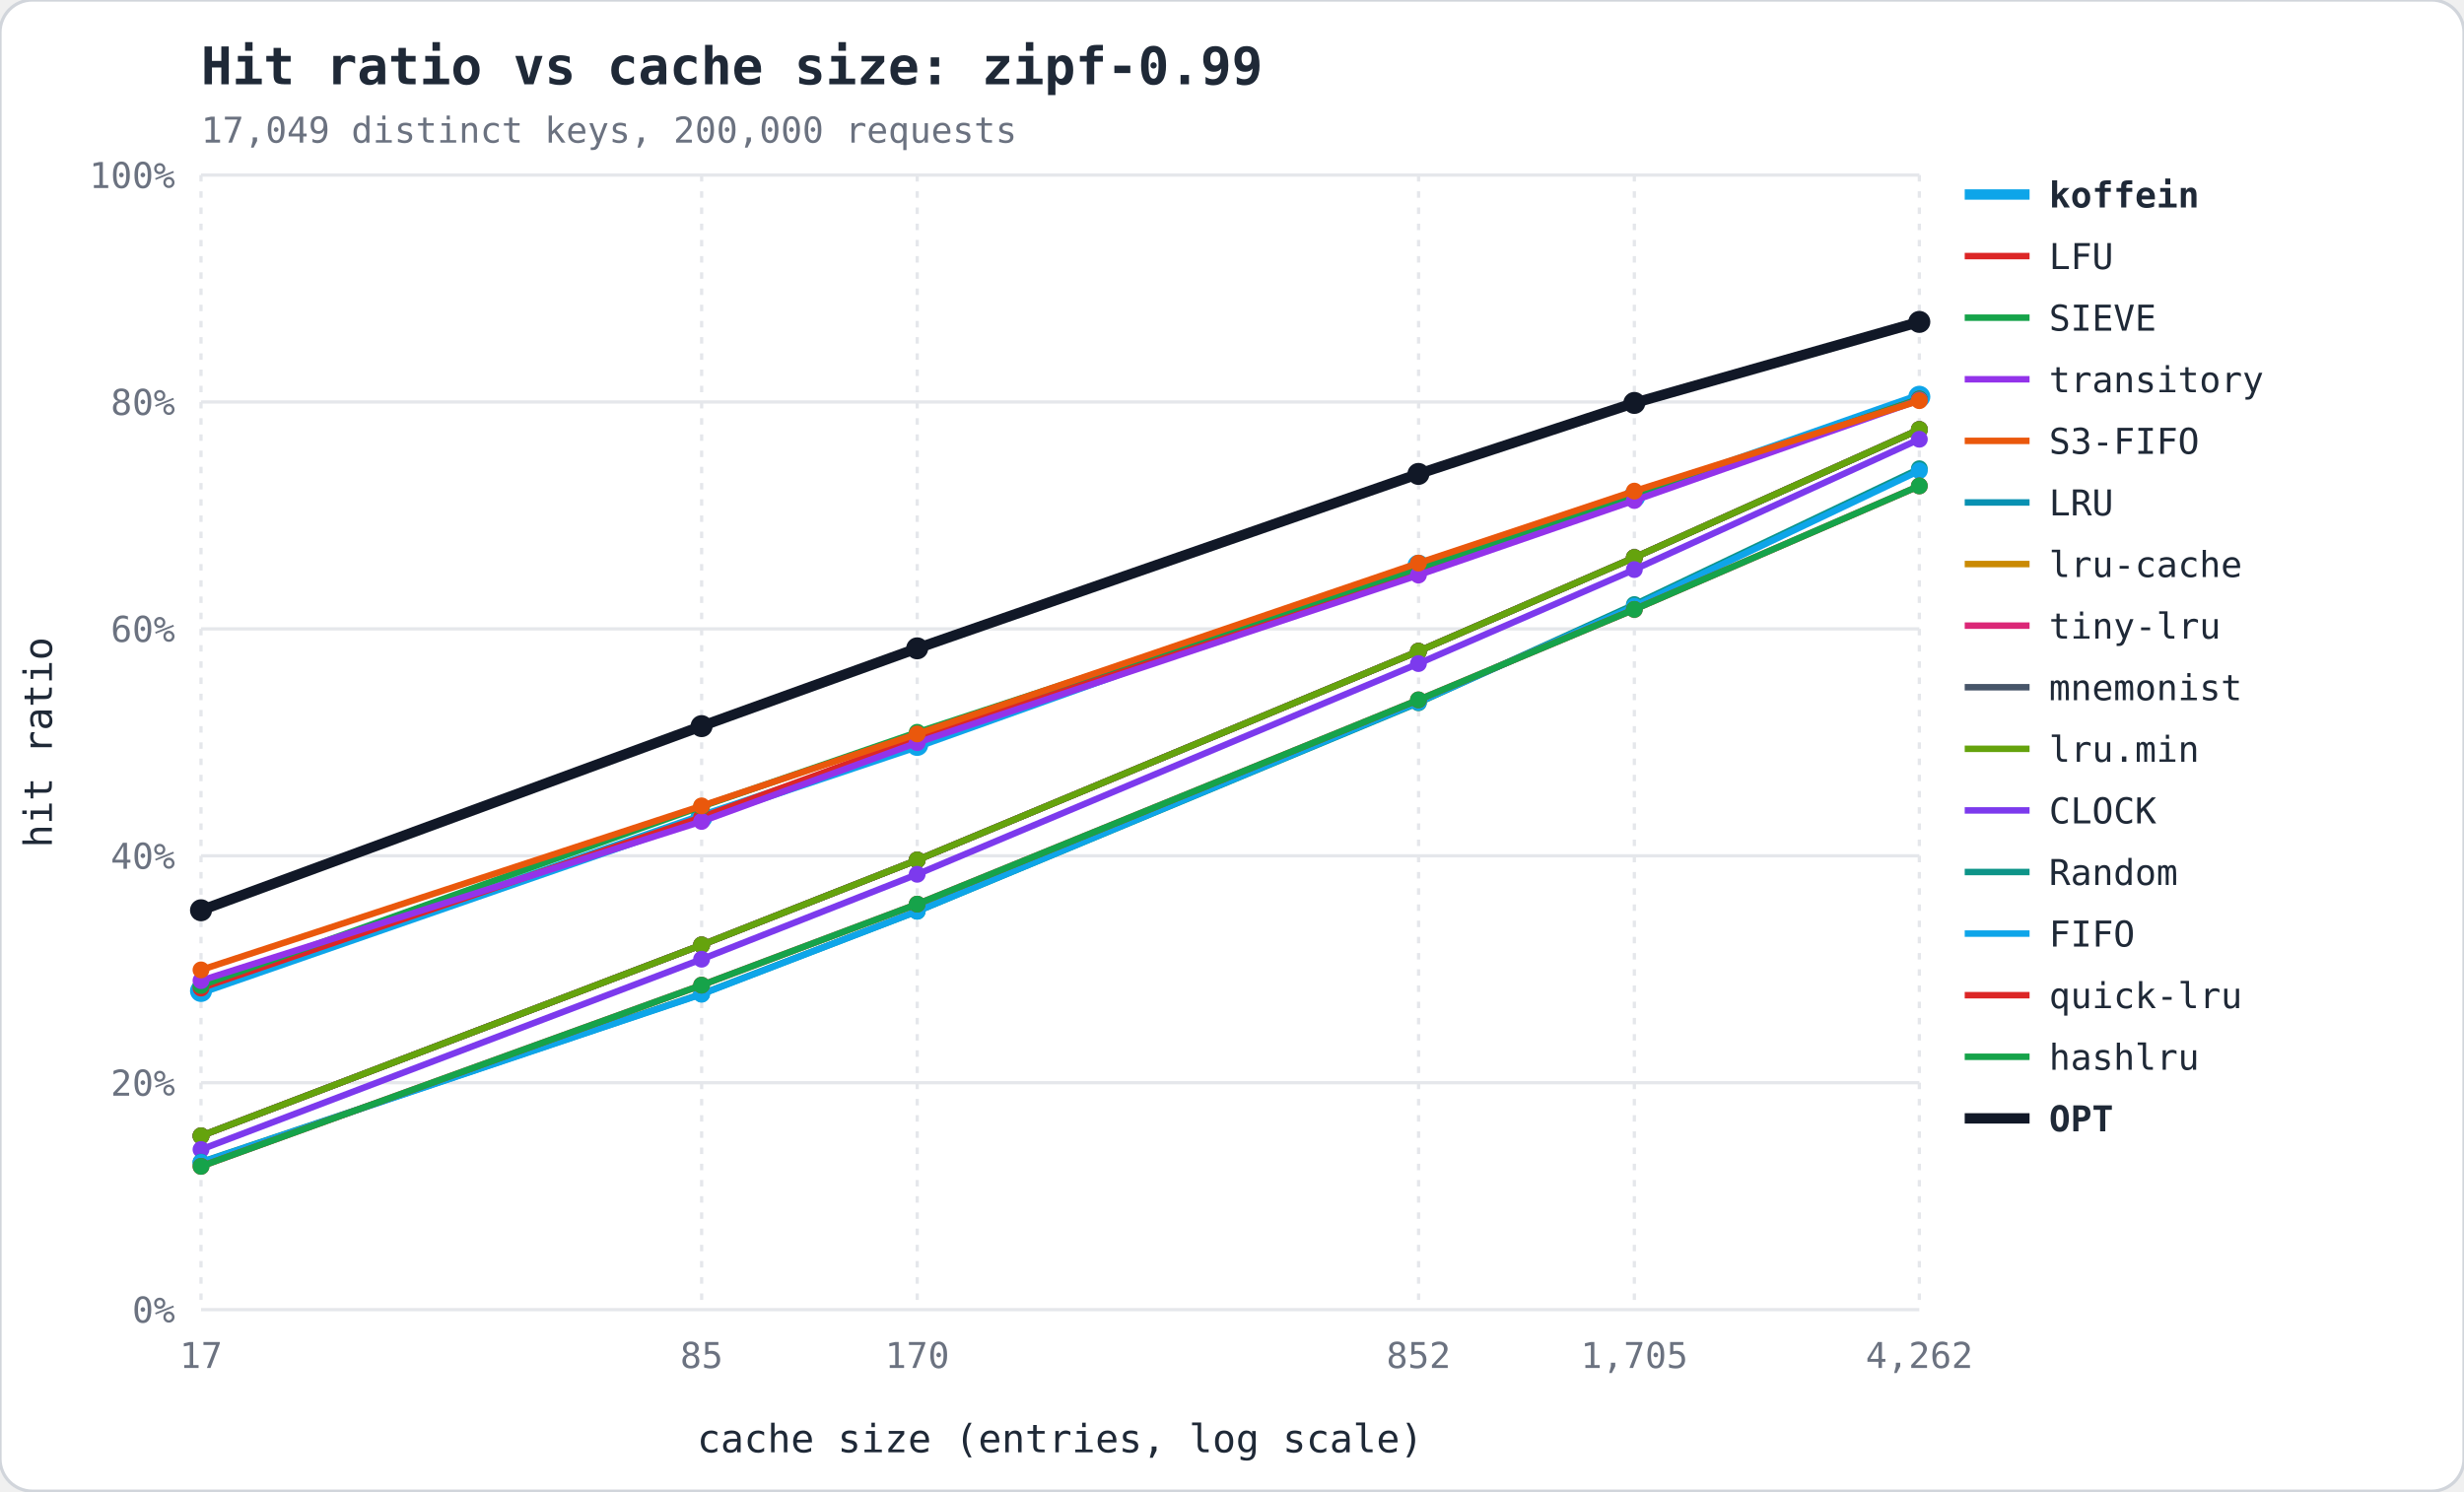
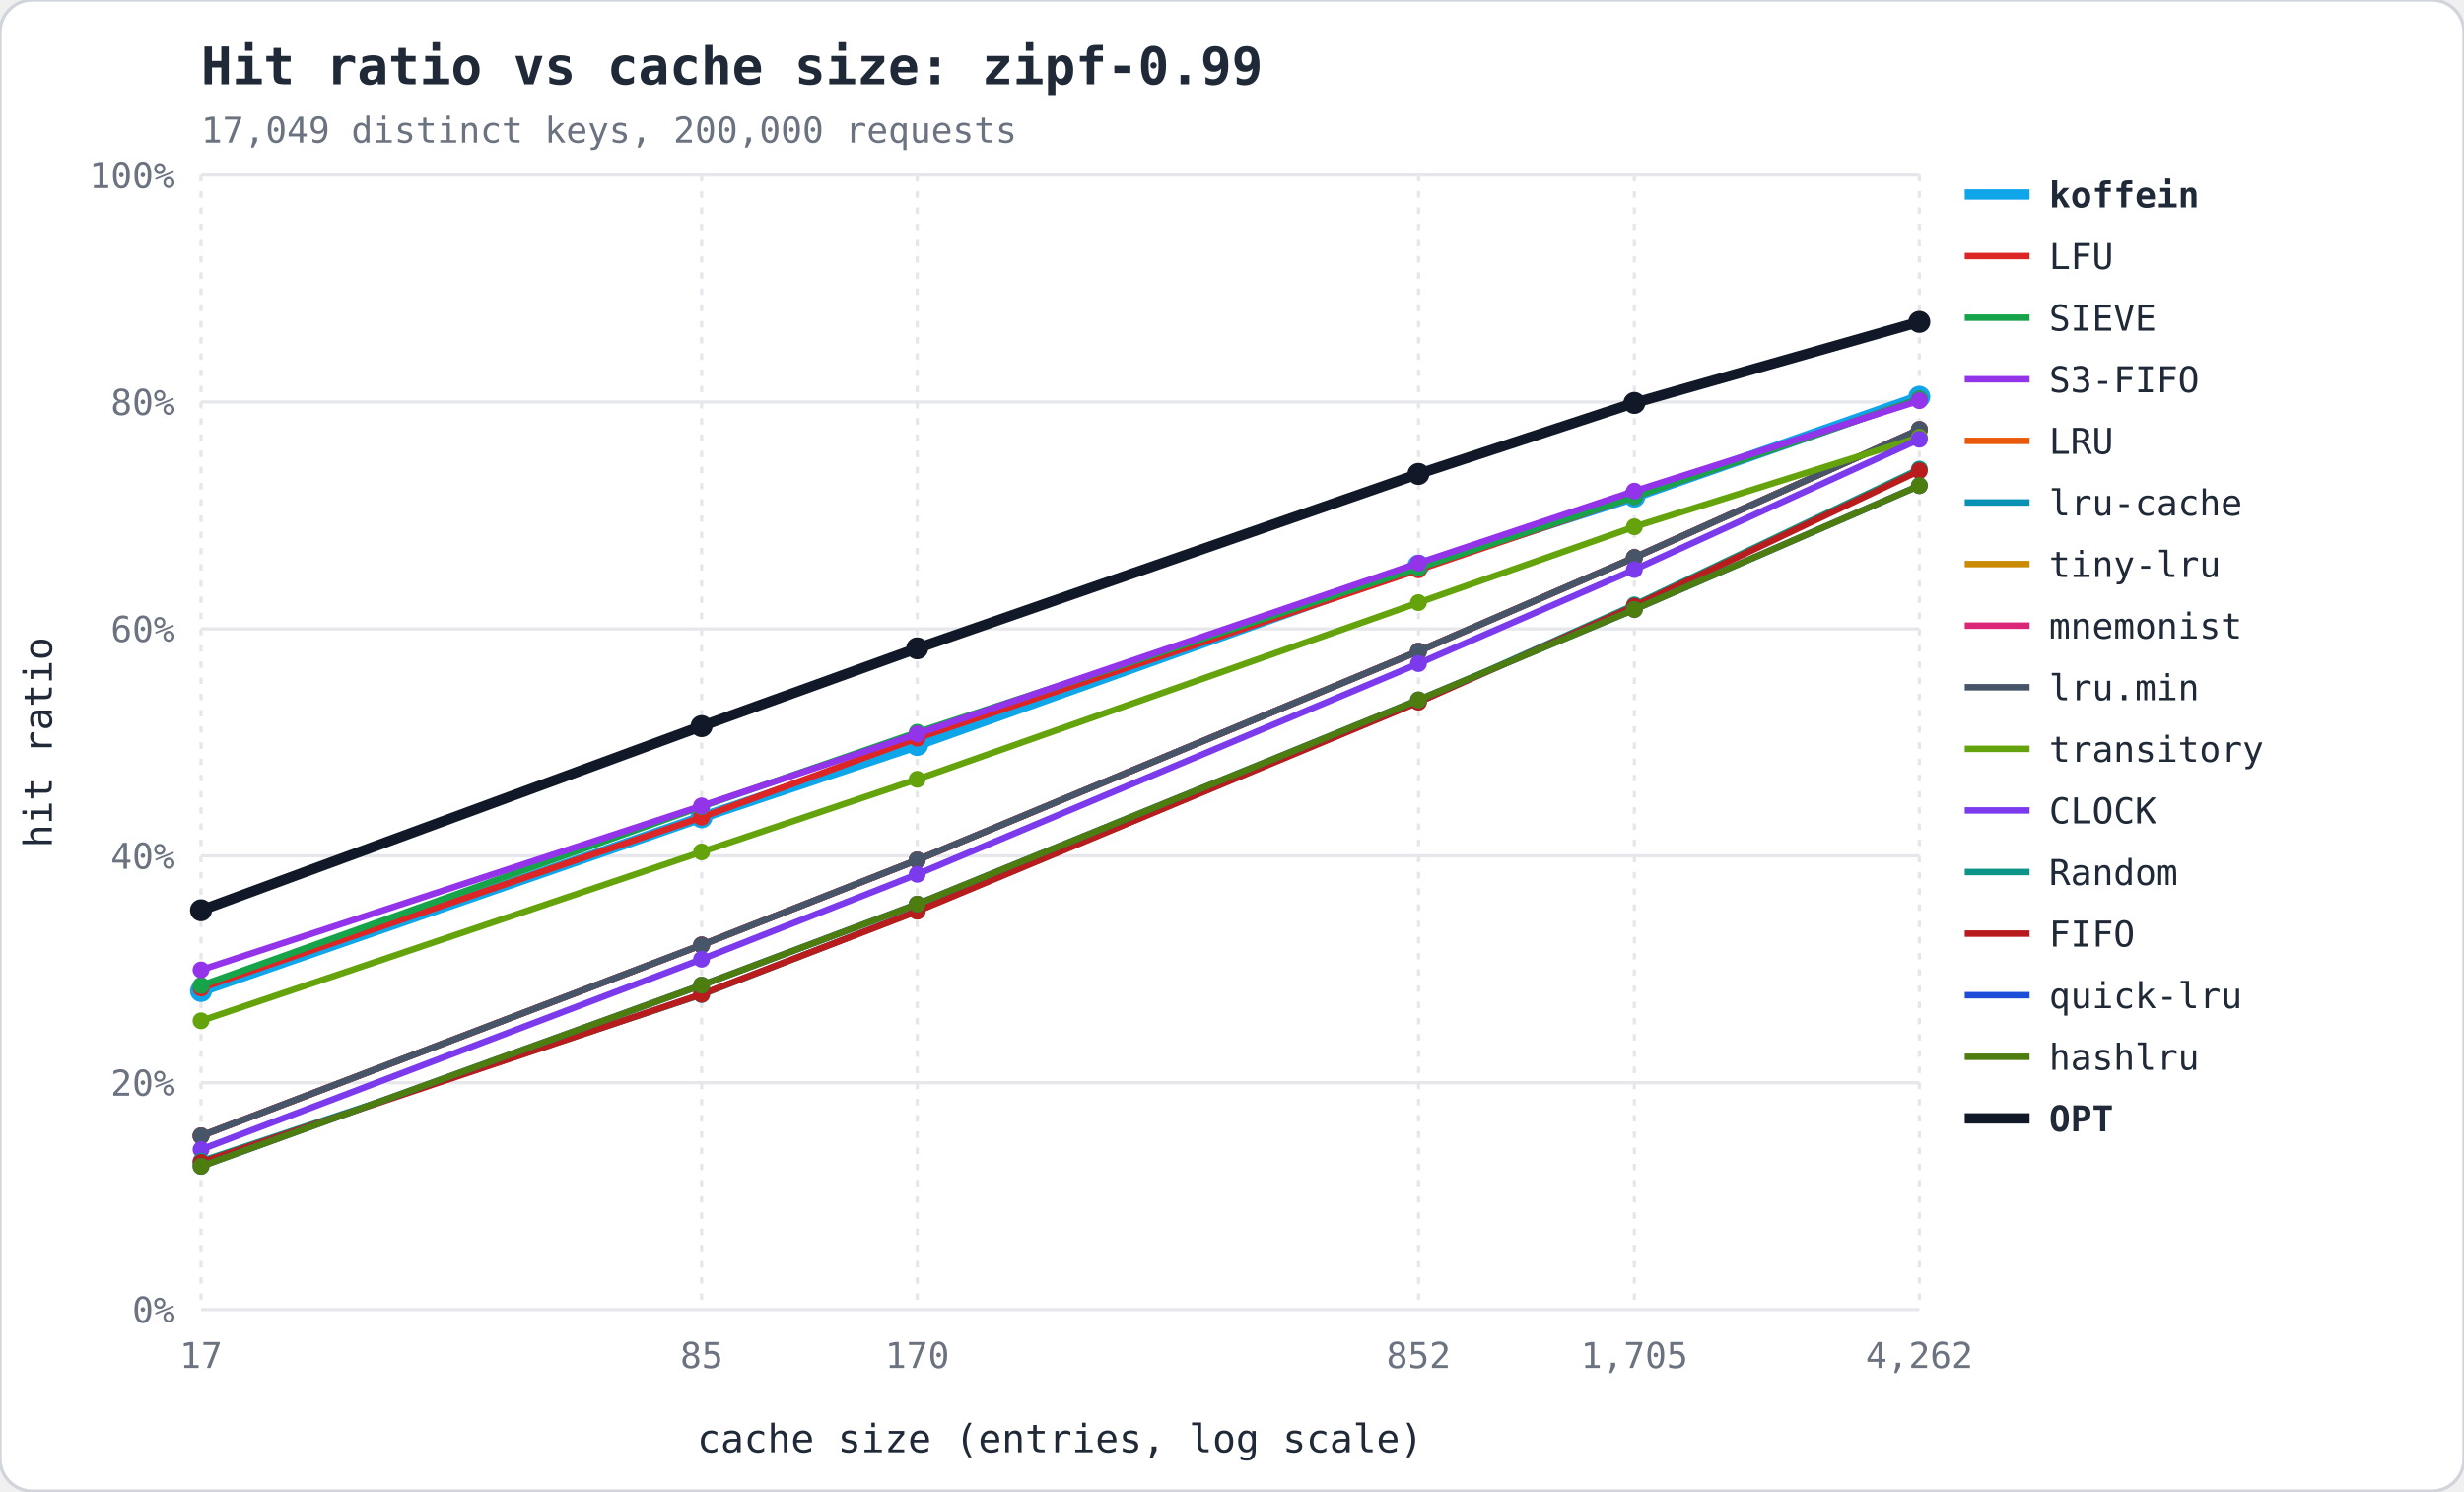
<svg xmlns="http://www.w3.org/2000/svg" viewBox="0 0 760 460" width="760" height="460" role="img">
  <rect x="0" y="0" width="760" height="460" rx="10" fill="#ffffff" stroke="#d1d5db" />
  <text x="62" y="26" font-family="ui-monospace,monospace" font-size="16" font-weight="700" fill="#1f2937">Hit ratio vs cache size: zipf-0.99</text>
  <text x="62" y="44" font-family="ui-monospace,monospace" font-size="11" fill="#6b7280">17,049 distinct keys, 200,000 requests</text>
  <line x1="62" y1="404" x2="592" y2="404" stroke="#e5e7eb" />
  <text x="54" y="408" text-anchor="end" font-family="ui-monospace,monospace" font-size="11" fill="#6b7280">0%</text>
  <line x1="62" y1="334" x2="592" y2="334" stroke="#e5e7eb" />
  <text x="54" y="338" text-anchor="end" font-family="ui-monospace,monospace" font-size="11" fill="#6b7280">20%</text>
  <line x1="62" y1="264" x2="592" y2="264" stroke="#e5e7eb" />
  <text x="54" y="268" text-anchor="end" font-family="ui-monospace,monospace" font-size="11" fill="#6b7280">40%</text>
  <line x1="62" y1="194" x2="592" y2="194" stroke="#e5e7eb" />
  <text x="54" y="198" text-anchor="end" font-family="ui-monospace,monospace" font-size="11" fill="#6b7280">60%</text>
  <line x1="62" y1="124" x2="592" y2="124" stroke="#e5e7eb" />
  <text x="54" y="128" text-anchor="end" font-family="ui-monospace,monospace" font-size="11" fill="#6b7280">80%</text>
  <line x1="62" y1="54" x2="592" y2="54" stroke="#e5e7eb" />
  <text x="54" y="58" text-anchor="end" font-family="ui-monospace,monospace" font-size="11" fill="#6b7280">100%</text>
  <line x1="62" y1="54" x2="62" y2="404" stroke="#e5e7eb" stroke-dasharray="2,3" />
  <text x="62" y="422" text-anchor="middle" font-family="ui-monospace,monospace" font-size="11" fill="#6b7280">17</text>
  <line x1="216.41" y1="54" x2="216.41" y2="404" stroke="#e5e7eb" stroke-dasharray="2,3" />
  <text x="216.41" y="422" text-anchor="middle" font-family="ui-monospace,monospace" font-size="11" fill="#6b7280">85</text>
  <line x1="282.91" y1="54" x2="282.91" y2="404" stroke="#e5e7eb" stroke-dasharray="2,3" />
  <text x="282.91" y="422" text-anchor="middle" font-family="ui-monospace,monospace" font-size="11" fill="#6b7280">170</text>
  <line x1="437.545" y1="54" x2="437.545" y2="404" stroke="#e5e7eb" stroke-dasharray="2,3" />
  <text x="437.545" y="422" text-anchor="middle" font-family="ui-monospace,monospace" font-size="11" fill="#6b7280">852</text>
  <line x1="504.102" y1="54" x2="504.102" y2="404" stroke="#e5e7eb" stroke-dasharray="2,3" />
  <text x="504.102" y="422" text-anchor="middle" font-family="ui-monospace,monospace" font-size="11" fill="#6b7280">1,705</text>
  <line x1="592" y1="54" x2="592" y2="404" stroke="#e5e7eb" stroke-dasharray="2,3" />
  <text x="592" y="422" text-anchor="middle" font-family="ui-monospace,monospace" font-size="11" fill="#6b7280">4,262</text>
  <text x="327" y="448" text-anchor="middle" font-family="ui-monospace,monospace" font-size="12" fill="#1f2937">cache size (entries, log scale)</text>
  <text x="16" y="229" text-anchor="middle" font-family="ui-monospace,monospace" font-size="12" fill="#1f2937" transform="rotate(-90 16 229)">hit ratio</text>
  <polyline points="62.0,305.7 216.4,252.1 282.9,229.8 437.5,174.5 504.1,153.2 592.0,122.4" fill="none" stroke="#0ea5e9" stroke-width="3.2" stroke-linejoin="round" />
  <circle cx="62.0" cy="305.7" r="3.4" fill="#0ea5e9" />
  <circle cx="216.4" cy="252.1" r="3.4" fill="#0ea5e9" />
  <circle cx="282.9" cy="229.8" r="3.4" fill="#0ea5e9" />
  <circle cx="437.5" cy="174.5" r="3.4" fill="#0ea5e9" />
  <circle cx="504.1" cy="153.2" r="3.4" fill="#0ea5e9" />
  <circle cx="592.0" cy="122.4" r="3.4" fill="#0ea5e9" />
  <line x1="606" y1="60" x2="626" y2="60" stroke="#0ea5e9" stroke-width="3.2" />
  <text x="632" y="64" font-family="ui-monospace,monospace" font-size="11" font-weight="700" fill="#1f2937">koffein</text>
  <polyline points="62.0,304.8 216.4,252.1 282.9,227.7 437.5,175.8 504.1,153.2 592.0,123.1" fill="none" stroke="#dc2626" stroke-width="2" stroke-linejoin="round" />
  <circle cx="62.0" cy="304.8" r="2.6" fill="#dc2626" />
  <circle cx="216.4" cy="252.1" r="2.6" fill="#dc2626" />
  <circle cx="282.9" cy="227.7" r="2.6" fill="#dc2626" />
  <circle cx="437.5" cy="175.8" r="2.6" fill="#dc2626" />
  <circle cx="504.1" cy="153.2" r="2.6" fill="#dc2626" />
  <circle cx="592.0" cy="123.1" r="2.6" fill="#dc2626" />
  <line x1="606" y1="79" x2="626" y2="79" stroke="#dc2626" stroke-width="2" />
  <text x="632" y="83" font-family="ui-monospace,monospace" font-size="11" font-weight="400" fill="#1f2937">LFU</text>
  <polyline points="62.0,304.0 216.4,248.8 282.9,225.9 437.5,175.2 504.1,153.2 592.0,123.1" fill="none" stroke="#16a34a" stroke-width="2" stroke-linejoin="round" />
  <circle cx="62.0" cy="304.0" r="2.6" fill="#16a34a" />
  <circle cx="216.4" cy="248.8" r="2.6" fill="#16a34a" />
  <circle cx="282.9" cy="225.9" r="2.6" fill="#16a34a" />
  <circle cx="437.5" cy="175.2" r="2.6" fill="#16a34a" />
  <circle cx="504.1" cy="153.2" r="2.6" fill="#16a34a" />
  <circle cx="592.0" cy="123.1" r="2.6" fill="#16a34a" />
  <line x1="606" y1="98" x2="626" y2="98" stroke="#16a34a" stroke-width="2" />
  <text x="632" y="102" font-family="ui-monospace,monospace" font-size="11" font-weight="400" fill="#1f2937">SIEVE</text>
-   <polyline points="62.0,302.5 216.4,253.4 282.9,229.1 437.5,177.4 504.1,154.4 592.0,123.4" fill="none" stroke="#9333ea" stroke-width="2" stroke-linejoin="round" />
-   <circle cx="62.0" cy="302.5" r="2.6" fill="#9333ea" />
-   <circle cx="216.4" cy="253.4" r="2.6" fill="#9333ea" />
-   <circle cx="282.9" cy="229.1" r="2.6" fill="#9333ea" />
-   <circle cx="437.5" cy="177.4" r="2.6" fill="#9333ea" />
-   <circle cx="504.1" cy="154.4" r="2.6" fill="#9333ea" />
-   <circle cx="592.0" cy="123.4" r="2.6" fill="#9333ea" />
+   <polyline points="62.0,299.2 216.4,248.6 282.9,226.4 437.5,173.7 504.1,151.5 592.0,123.6" fill="none" stroke="#9333ea" stroke-width="2" stroke-linejoin="round" />
+   <circle cx="62.0" cy="299.2" r="2.6" fill="#9333ea" />
+   <circle cx="216.4" cy="248.6" r="2.6" fill="#9333ea" />
+   <circle cx="282.9" cy="226.4" r="2.6" fill="#9333ea" />
+   <circle cx="437.5" cy="173.7" r="2.6" fill="#9333ea" />
+   <circle cx="504.1" cy="151.5" r="2.6" fill="#9333ea" />
+   <circle cx="592.0" cy="123.6" r="2.6" fill="#9333ea" />
  <line x1="606" y1="117" x2="626" y2="117" stroke="#9333ea" stroke-width="2" />
-   <text x="632" y="121" font-family="ui-monospace,monospace" font-size="11" font-weight="400" fill="#1f2937">transitory</text>
-   <polyline points="62.0,299.2 216.4,248.6 282.9,226.4 437.5,173.7 504.1,151.5 592.0,123.6" fill="none" stroke="#ea580c" stroke-width="2" stroke-linejoin="round" />
-   <circle cx="62.0" cy="299.2" r="2.6" fill="#ea580c" />
-   <circle cx="216.4" cy="248.6" r="2.6" fill="#ea580c" />
-   <circle cx="282.9" cy="226.4" r="2.6" fill="#ea580c" />
-   <circle cx="437.5" cy="173.7" r="2.6" fill="#ea580c" />
-   <circle cx="504.1" cy="151.5" r="2.6" fill="#ea580c" />
-   <circle cx="592.0" cy="123.6" r="2.6" fill="#ea580c" />
+   <text x="632" y="121" font-family="ui-monospace,monospace" font-size="11" font-weight="400" fill="#1f2937">S3-FIFO</text>
+   <polyline points="62.0,350.4 216.4,291.5 282.9,265.3 437.5,200.9 504.1,172.0 592.0,132.5" fill="none" stroke="#ea580c" stroke-width="2" stroke-linejoin="round" />
+   <circle cx="62.0" cy="350.4" r="2.6" fill="#ea580c" />
+   <circle cx="216.4" cy="291.5" r="2.6" fill="#ea580c" />
+   <circle cx="282.9" cy="265.3" r="2.6" fill="#ea580c" />
+   <circle cx="437.5" cy="200.9" r="2.6" fill="#ea580c" />
+   <circle cx="504.1" cy="172.0" r="2.6" fill="#ea580c" />
+   <circle cx="592.0" cy="132.5" r="2.6" fill="#ea580c" />
  <line x1="606" y1="136" x2="626" y2="136" stroke="#ea580c" stroke-width="2" />
-   <text x="632" y="140" font-family="ui-monospace,monospace" font-size="11" font-weight="400" fill="#1f2937">S3-FIFO</text>
+   <text x="632" y="140" font-family="ui-monospace,monospace" font-size="11" font-weight="400" fill="#1f2937">LRU</text>
  <polyline points="62.0,350.4 216.4,291.5 282.9,265.3 437.5,200.9 504.1,172.0 592.0,132.5" fill="none" stroke="#0891b2" stroke-width="2" stroke-linejoin="round" />
  <circle cx="62.0" cy="350.4" r="2.6" fill="#0891b2" />
  <circle cx="216.4" cy="291.5" r="2.6" fill="#0891b2" />
  <circle cx="282.9" cy="265.3" r="2.6" fill="#0891b2" />
  <circle cx="437.5" cy="200.9" r="2.6" fill="#0891b2" />
  <circle cx="504.1" cy="172.0" r="2.6" fill="#0891b2" />
  <circle cx="592.0" cy="132.5" r="2.6" fill="#0891b2" />
  <line x1="606" y1="155" x2="626" y2="155" stroke="#0891b2" stroke-width="2" />
-   <text x="632" y="159" font-family="ui-monospace,monospace" font-size="11" font-weight="400" fill="#1f2937">LRU</text>
+   <text x="632" y="159" font-family="ui-monospace,monospace" font-size="11" font-weight="400" fill="#1f2937">lru-cache</text>
  <polyline points="62.0,350.4 216.4,291.5 282.9,265.3 437.5,200.9 504.1,172.0 592.0,132.5" fill="none" stroke="#ca8a04" stroke-width="2" stroke-linejoin="round" />
  <circle cx="62.0" cy="350.4" r="2.6" fill="#ca8a04" />
  <circle cx="216.4" cy="291.5" r="2.6" fill="#ca8a04" />
  <circle cx="282.9" cy="265.3" r="2.6" fill="#ca8a04" />
  <circle cx="437.5" cy="200.9" r="2.6" fill="#ca8a04" />
  <circle cx="504.1" cy="172.0" r="2.6" fill="#ca8a04" />
  <circle cx="592.0" cy="132.5" r="2.6" fill="#ca8a04" />
  <line x1="606" y1="174" x2="626" y2="174" stroke="#ca8a04" stroke-width="2" />
-   <text x="632" y="178" font-family="ui-monospace,monospace" font-size="11" font-weight="400" fill="#1f2937">lru-cache</text>
+   <text x="632" y="178" font-family="ui-monospace,monospace" font-size="11" font-weight="400" fill="#1f2937">tiny-lru</text>
  <polyline points="62.0,350.4 216.4,291.5 282.9,265.3 437.5,200.9 504.1,172.0 592.0,132.5" fill="none" stroke="#db2777" stroke-width="2" stroke-linejoin="round" />
  <circle cx="62.0" cy="350.4" r="2.6" fill="#db2777" />
  <circle cx="216.4" cy="291.5" r="2.6" fill="#db2777" />
  <circle cx="282.9" cy="265.3" r="2.6" fill="#db2777" />
  <circle cx="437.5" cy="200.9" r="2.6" fill="#db2777" />
  <circle cx="504.1" cy="172.0" r="2.6" fill="#db2777" />
  <circle cx="592.0" cy="132.5" r="2.6" fill="#db2777" />
  <line x1="606" y1="193" x2="626" y2="193" stroke="#db2777" stroke-width="2" />
-   <text x="632" y="197" font-family="ui-monospace,monospace" font-size="11" font-weight="400" fill="#1f2937">tiny-lru</text>
+   <text x="632" y="197" font-family="ui-monospace,monospace" font-size="11" font-weight="400" fill="#1f2937">mnemonist</text>
  <polyline points="62.0,350.4 216.4,291.5 282.9,265.3 437.5,200.9 504.1,172.0 592.0,132.5" fill="none" stroke="#475569" stroke-width="2" stroke-linejoin="round" />
  <circle cx="62.0" cy="350.4" r="2.6" fill="#475569" />
  <circle cx="216.4" cy="291.5" r="2.6" fill="#475569" />
  <circle cx="282.9" cy="265.3" r="2.6" fill="#475569" />
  <circle cx="437.5" cy="200.9" r="2.6" fill="#475569" />
  <circle cx="504.1" cy="172.0" r="2.6" fill="#475569" />
  <circle cx="592.0" cy="132.5" r="2.6" fill="#475569" />
  <line x1="606" y1="212" x2="626" y2="212" stroke="#475569" stroke-width="2" />
-   <text x="632" y="216" font-family="ui-monospace,monospace" font-size="11" font-weight="400" fill="#1f2937">mnemonist</text>
-   <polyline points="62.0,350.4 216.4,291.5 282.9,265.3 437.5,200.9 504.1,172.0 592.0,132.5" fill="none" stroke="#65a30d" stroke-width="2" stroke-linejoin="round" />
-   <circle cx="62.0" cy="350.4" r="2.6" fill="#65a30d" />
-   <circle cx="216.4" cy="291.5" r="2.6" fill="#65a30d" />
-   <circle cx="282.9" cy="265.3" r="2.6" fill="#65a30d" />
-   <circle cx="437.5" cy="200.9" r="2.6" fill="#65a30d" />
-   <circle cx="504.1" cy="172.0" r="2.6" fill="#65a30d" />
-   <circle cx="592.0" cy="132.5" r="2.6" fill="#65a30d" />
+   <text x="632" y="216" font-family="ui-monospace,monospace" font-size="11" font-weight="400" fill="#1f2937">lru.min</text>
+   <polyline points="62.0,314.9 216.4,262.8 282.9,240.4 437.5,185.9 504.1,162.5 592.0,134.9" fill="none" stroke="#65a30d" stroke-width="2" stroke-linejoin="round" />
+   <circle cx="62.0" cy="314.9" r="2.6" fill="#65a30d" />
+   <circle cx="216.4" cy="262.8" r="2.6" fill="#65a30d" />
+   <circle cx="282.9" cy="240.4" r="2.6" fill="#65a30d" />
+   <circle cx="437.5" cy="185.9" r="2.6" fill="#65a30d" />
+   <circle cx="504.1" cy="162.5" r="2.6" fill="#65a30d" />
+   <circle cx="592.0" cy="134.9" r="2.6" fill="#65a30d" />
  <line x1="606" y1="231" x2="626" y2="231" stroke="#65a30d" stroke-width="2" />
-   <text x="632" y="235" font-family="ui-monospace,monospace" font-size="11" font-weight="400" fill="#1f2937">lru.min</text>
+   <text x="632" y="235" font-family="ui-monospace,monospace" font-size="11" font-weight="400" fill="#1f2937">transitory</text>
  <polyline points="62.0,354.6 216.4,295.9 282.9,269.7 437.5,204.7 504.1,175.7 592.0,135.5" fill="none" stroke="#7c3aed" stroke-width="2" stroke-linejoin="round" />
  <circle cx="62.0" cy="354.6" r="2.6" fill="#7c3aed" />
  <circle cx="216.4" cy="295.9" r="2.6" fill="#7c3aed" />
  <circle cx="282.9" cy="269.7" r="2.6" fill="#7c3aed" />
  <circle cx="437.5" cy="204.7" r="2.6" fill="#7c3aed" />
  <circle cx="504.1" cy="175.7" r="2.6" fill="#7c3aed" />
  <circle cx="592.0" cy="135.5" r="2.6" fill="#7c3aed" />
  <line x1="606" y1="250" x2="626" y2="250" stroke="#7c3aed" stroke-width="2" />
  <text x="632" y="254" font-family="ui-monospace,monospace" font-size="11" font-weight="400" fill="#1f2937">CLOCK</text>
-   <polyline points="62.0,358.5 216.4,306.6 282.9,281.1 437.5,216.8 504.1,186.5 592.0,144.6" fill="none" stroke="#0d9488" stroke-width="2" stroke-linejoin="round" />
-   <circle cx="62.0" cy="358.5" r="2.6" fill="#0d9488" />
-   <circle cx="216.4" cy="306.6" r="2.6" fill="#0d9488" />
-   <circle cx="282.9" cy="281.1" r="2.6" fill="#0d9488" />
-   <circle cx="437.5" cy="216.8" r="2.6" fill="#0d9488" />
-   <circle cx="504.1" cy="186.5" r="2.6" fill="#0d9488" />
-   <circle cx="592.0" cy="144.6" r="2.6" fill="#0d9488" />
+   <polyline points="62.0,358.2 216.4,306.8 282.9,281.0 437.5,216.5 504.1,186.6 592.0,144.7" fill="none" stroke="#0d9488" stroke-width="2" stroke-linejoin="round" />
+   <circle cx="62.0" cy="358.2" r="2.6" fill="#0d9488" />
+   <circle cx="216.4" cy="306.8" r="2.6" fill="#0d9488" />
+   <circle cx="282.9" cy="281.0" r="2.6" fill="#0d9488" />
+   <circle cx="437.5" cy="216.5" r="2.6" fill="#0d9488" />
+   <circle cx="504.1" cy="186.6" r="2.6" fill="#0d9488" />
+   <circle cx="592.0" cy="144.7" r="2.6" fill="#0d9488" />
  <line x1="606" y1="269" x2="626" y2="269" stroke="#0d9488" stroke-width="2" />
  <text x="632" y="273" font-family="ui-monospace,monospace" font-size="11" font-weight="400" fill="#1f2937">Random</text>
-   <polyline points="62.0,358.6 216.4,306.7 282.9,281.1 437.5,216.6 504.1,187.0 592.0,145.2" fill="none" stroke="#0ea5e9" stroke-width="2" stroke-linejoin="round" />
-   <circle cx="62.0" cy="358.6" r="2.6" fill="#0ea5e9" />
-   <circle cx="216.4" cy="306.7" r="2.6" fill="#0ea5e9" />
-   <circle cx="282.9" cy="281.1" r="2.6" fill="#0ea5e9" />
-   <circle cx="437.5" cy="216.6" r="2.6" fill="#0ea5e9" />
-   <circle cx="504.1" cy="187.0" r="2.6" fill="#0ea5e9" />
-   <circle cx="592.0" cy="145.2" r="2.6" fill="#0ea5e9" />
-   <line x1="606" y1="288" x2="626" y2="288" stroke="#0ea5e9" stroke-width="2" />
+   <polyline points="62.0,358.6 216.4,306.7 282.9,281.1 437.5,216.6 504.1,187.0 592.0,145.2" fill="none" stroke="#b91c1c" stroke-width="2" stroke-linejoin="round" />
+   <circle cx="62.0" cy="358.6" r="2.6" fill="#b91c1c" />
+   <circle cx="216.4" cy="306.7" r="2.6" fill="#b91c1c" />
+   <circle cx="282.9" cy="281.1" r="2.6" fill="#b91c1c" />
+   <circle cx="437.5" cy="216.6" r="2.6" fill="#b91c1c" />
+   <circle cx="504.1" cy="187.0" r="2.6" fill="#b91c1c" />
+   <circle cx="592.0" cy="145.2" r="2.6" fill="#b91c1c" />
+   <line x1="606" y1="288" x2="626" y2="288" stroke="#b91c1c" stroke-width="2" />
  <text x="632" y="292" font-family="ui-monospace,monospace" font-size="11" font-weight="400" fill="#1f2937">FIFO</text>
-   <polyline points="62.0,359.8 216.4,303.9 282.9,278.9 437.5,215.9 504.1,188.0 592.0,149.9" fill="none" stroke="#dc2626" stroke-width="2" stroke-linejoin="round" />
-   <circle cx="62.0" cy="359.8" r="2.6" fill="#dc2626" />
-   <circle cx="216.4" cy="303.9" r="2.6" fill="#dc2626" />
-   <circle cx="282.9" cy="278.9" r="2.6" fill="#dc2626" />
-   <circle cx="437.5" cy="215.9" r="2.6" fill="#dc2626" />
-   <circle cx="504.1" cy="188.0" r="2.6" fill="#dc2626" />
-   <circle cx="592.0" cy="149.9" r="2.6" fill="#dc2626" />
-   <line x1="606" y1="307" x2="626" y2="307" stroke="#dc2626" stroke-width="2" />
+   <polyline points="62.0,359.8 216.4,303.9 282.9,278.9 437.5,215.9 504.1,188.0 592.0,149.8" fill="none" stroke="#1d4ed8" stroke-width="2" stroke-linejoin="round" />
+   <circle cx="62.0" cy="359.8" r="2.6" fill="#1d4ed8" />
+   <circle cx="216.4" cy="303.9" r="2.6" fill="#1d4ed8" />
+   <circle cx="282.9" cy="278.9" r="2.6" fill="#1d4ed8" />
+   <circle cx="437.5" cy="215.9" r="2.6" fill="#1d4ed8" />
+   <circle cx="504.1" cy="188.0" r="2.6" fill="#1d4ed8" />
+   <circle cx="592.0" cy="149.8" r="2.6" fill="#1d4ed8" />
+   <line x1="606" y1="307" x2="626" y2="307" stroke="#1d4ed8" stroke-width="2" />
  <text x="632" y="311" font-family="ui-monospace,monospace" font-size="11" font-weight="400" fill="#1f2937">quick-lru</text>
-   <polyline points="62.0,359.8 216.4,303.9 282.9,278.9 437.5,215.9 504.1,188.0 592.0,149.9" fill="none" stroke="#16a34a" stroke-width="2" stroke-linejoin="round" />
-   <circle cx="62.0" cy="359.8" r="2.6" fill="#16a34a" />
-   <circle cx="216.4" cy="303.9" r="2.6" fill="#16a34a" />
-   <circle cx="282.9" cy="278.9" r="2.6" fill="#16a34a" />
-   <circle cx="437.5" cy="215.9" r="2.6" fill="#16a34a" />
-   <circle cx="504.1" cy="188.0" r="2.6" fill="#16a34a" />
-   <circle cx="592.0" cy="149.9" r="2.6" fill="#16a34a" />
-   <line x1="606" y1="326" x2="626" y2="326" stroke="#16a34a" stroke-width="2" />
+   <polyline points="62.0,359.8 216.4,303.9 282.9,278.9 437.5,215.9 504.1,188.0 592.0,149.8" fill="none" stroke="#4d7c0f" stroke-width="2" stroke-linejoin="round" />
+   <circle cx="62.0" cy="359.8" r="2.6" fill="#4d7c0f" />
+   <circle cx="216.4" cy="303.9" r="2.6" fill="#4d7c0f" />
+   <circle cx="282.9" cy="278.9" r="2.6" fill="#4d7c0f" />
+   <circle cx="437.5" cy="215.9" r="2.6" fill="#4d7c0f" />
+   <circle cx="504.1" cy="188.0" r="2.6" fill="#4d7c0f" />
+   <circle cx="592.0" cy="149.8" r="2.6" fill="#4d7c0f" />
+   <line x1="606" y1="326" x2="626" y2="326" stroke="#4d7c0f" stroke-width="2" />
  <text x="632" y="330" font-family="ui-monospace,monospace" font-size="11" font-weight="400" fill="#1f2937">hashlru</text>
  <polyline points="62.0,280.8 216.4,224.0 282.9,200.0 437.5,146.2 504.1,124.3 592.0,99.3" fill="none" stroke="#111827" stroke-width="3.2" stroke-linejoin="round" />
  <circle cx="62.0" cy="280.8" r="3.4" fill="#111827" />
  <circle cx="216.4" cy="224.0" r="3.4" fill="#111827" />
  <circle cx="282.9" cy="200.0" r="3.4" fill="#111827" />
  <circle cx="437.5" cy="146.2" r="3.4" fill="#111827" />
  <circle cx="504.1" cy="124.3" r="3.4" fill="#111827" />
  <circle cx="592.0" cy="99.3" r="3.4" fill="#111827" />
  <line x1="606" y1="345" x2="626" y2="345" stroke="#111827" stroke-width="3.2" />
  <text x="632" y="349" font-family="ui-monospace,monospace" font-size="11" font-weight="700" fill="#1f2937">OPT</text>
</svg>
